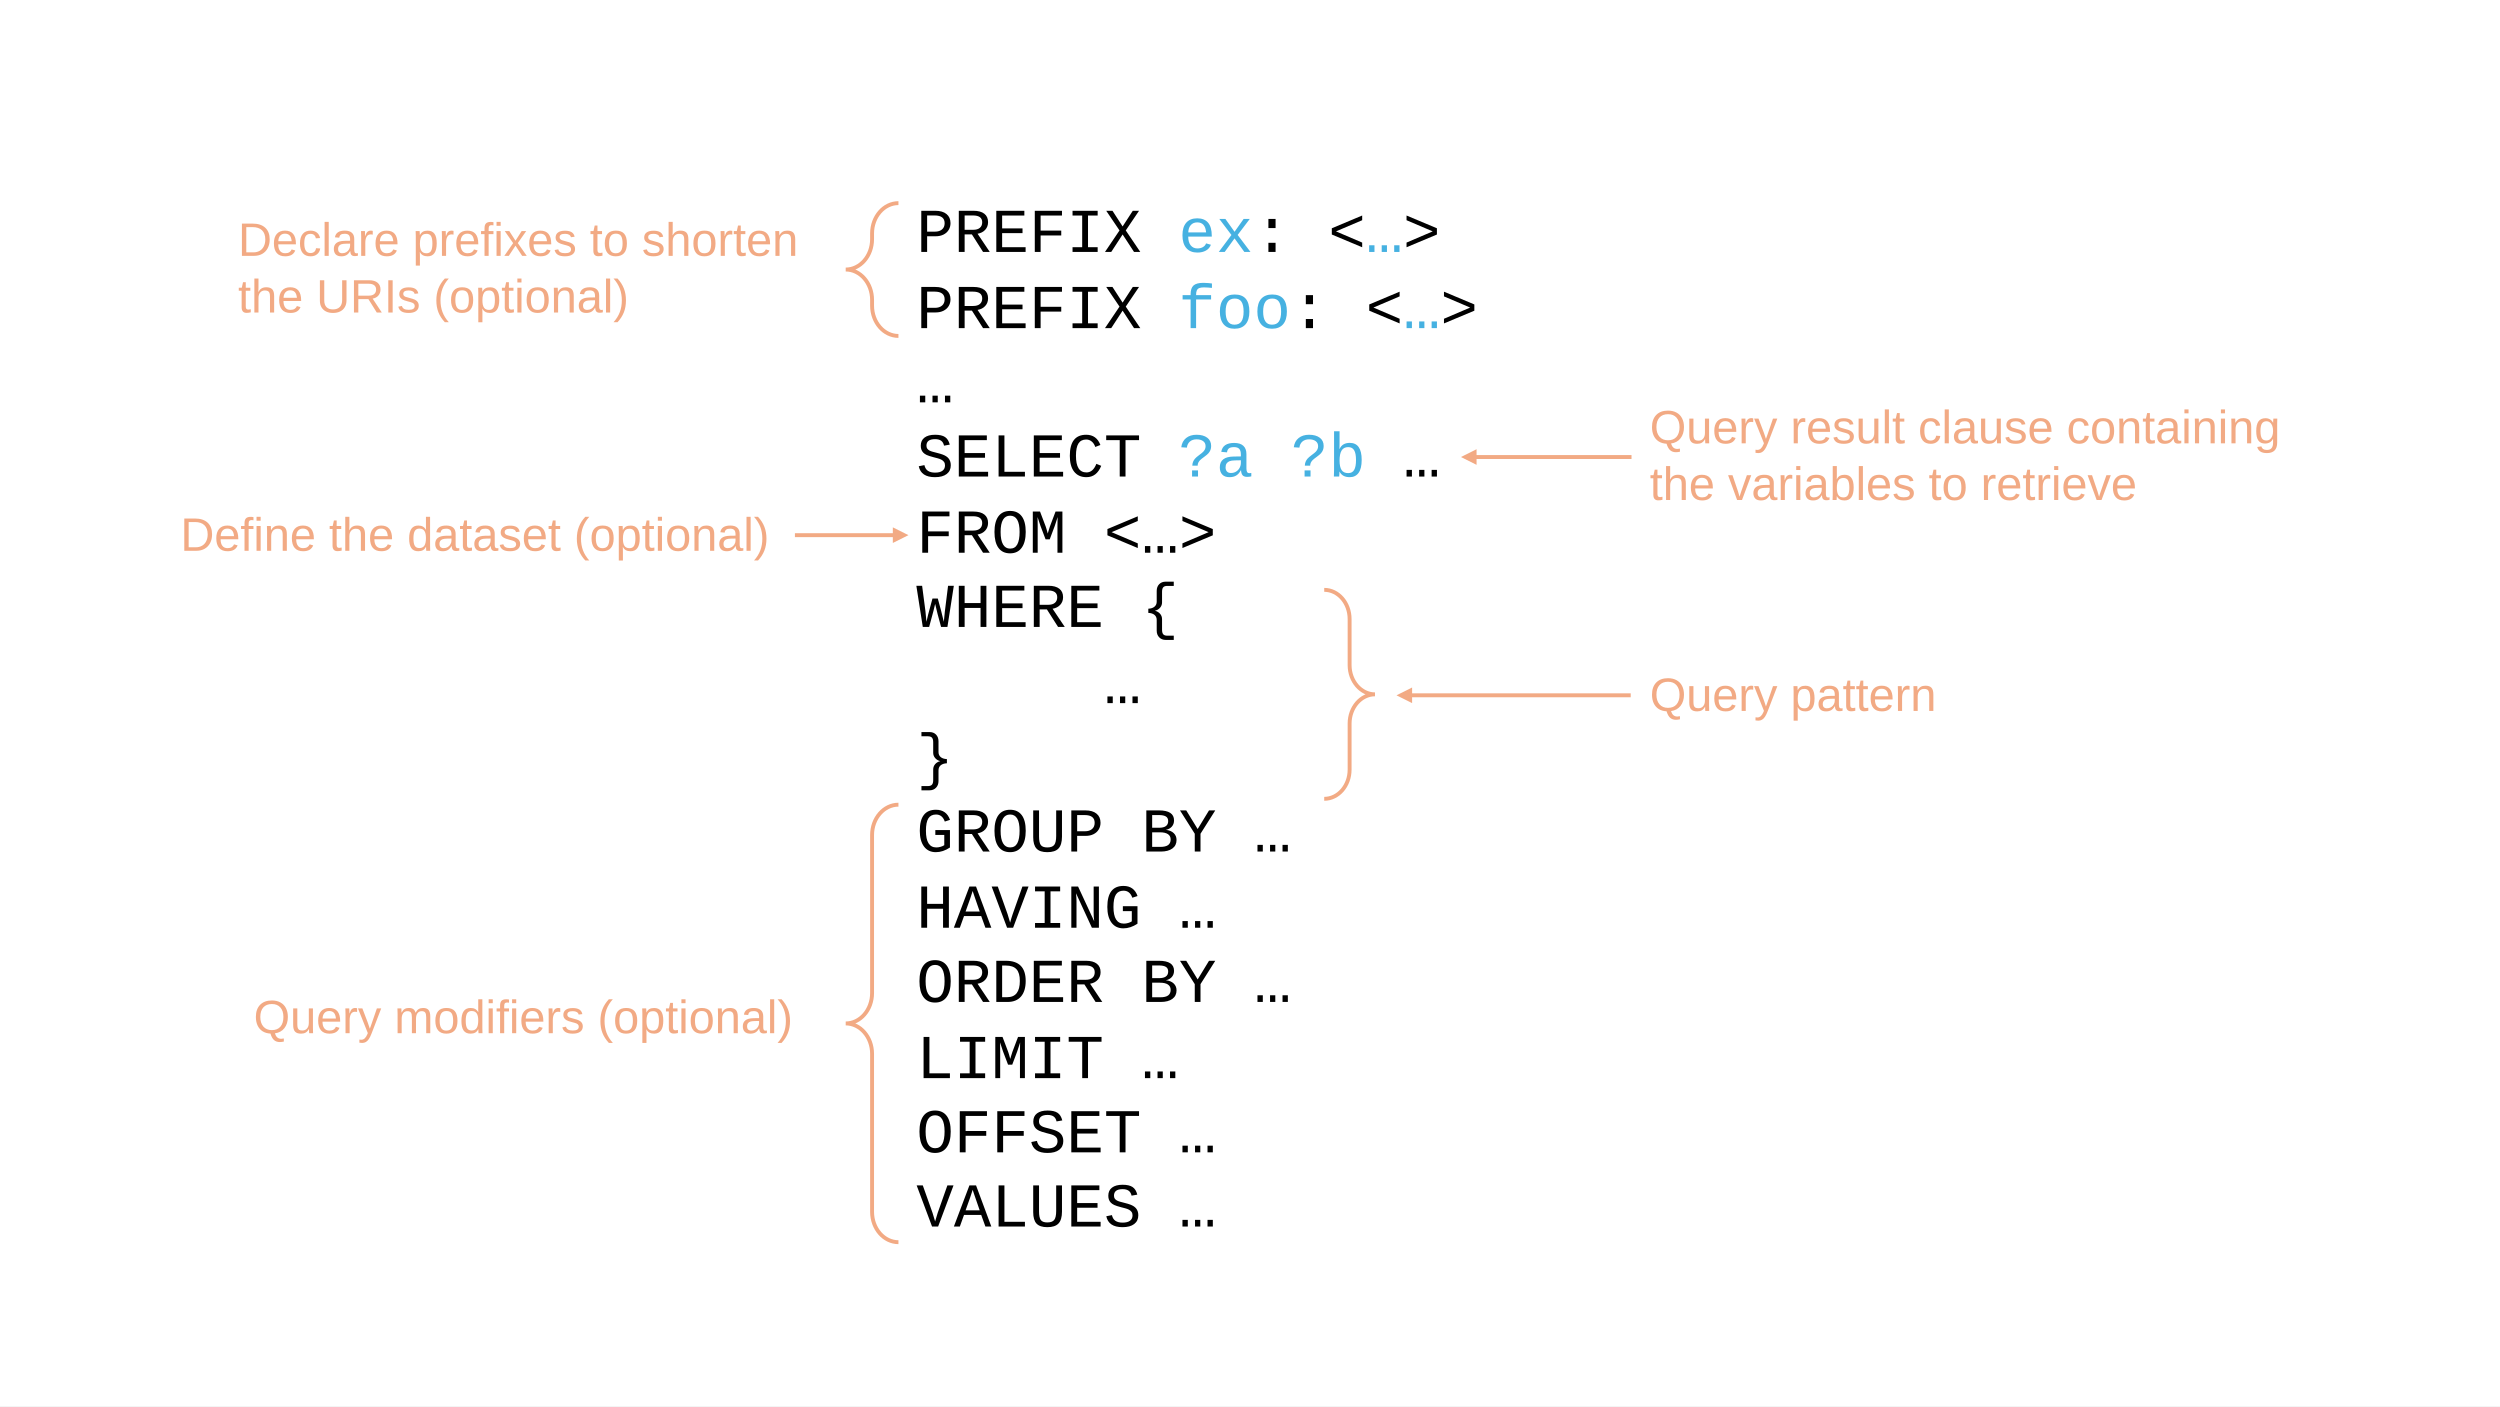
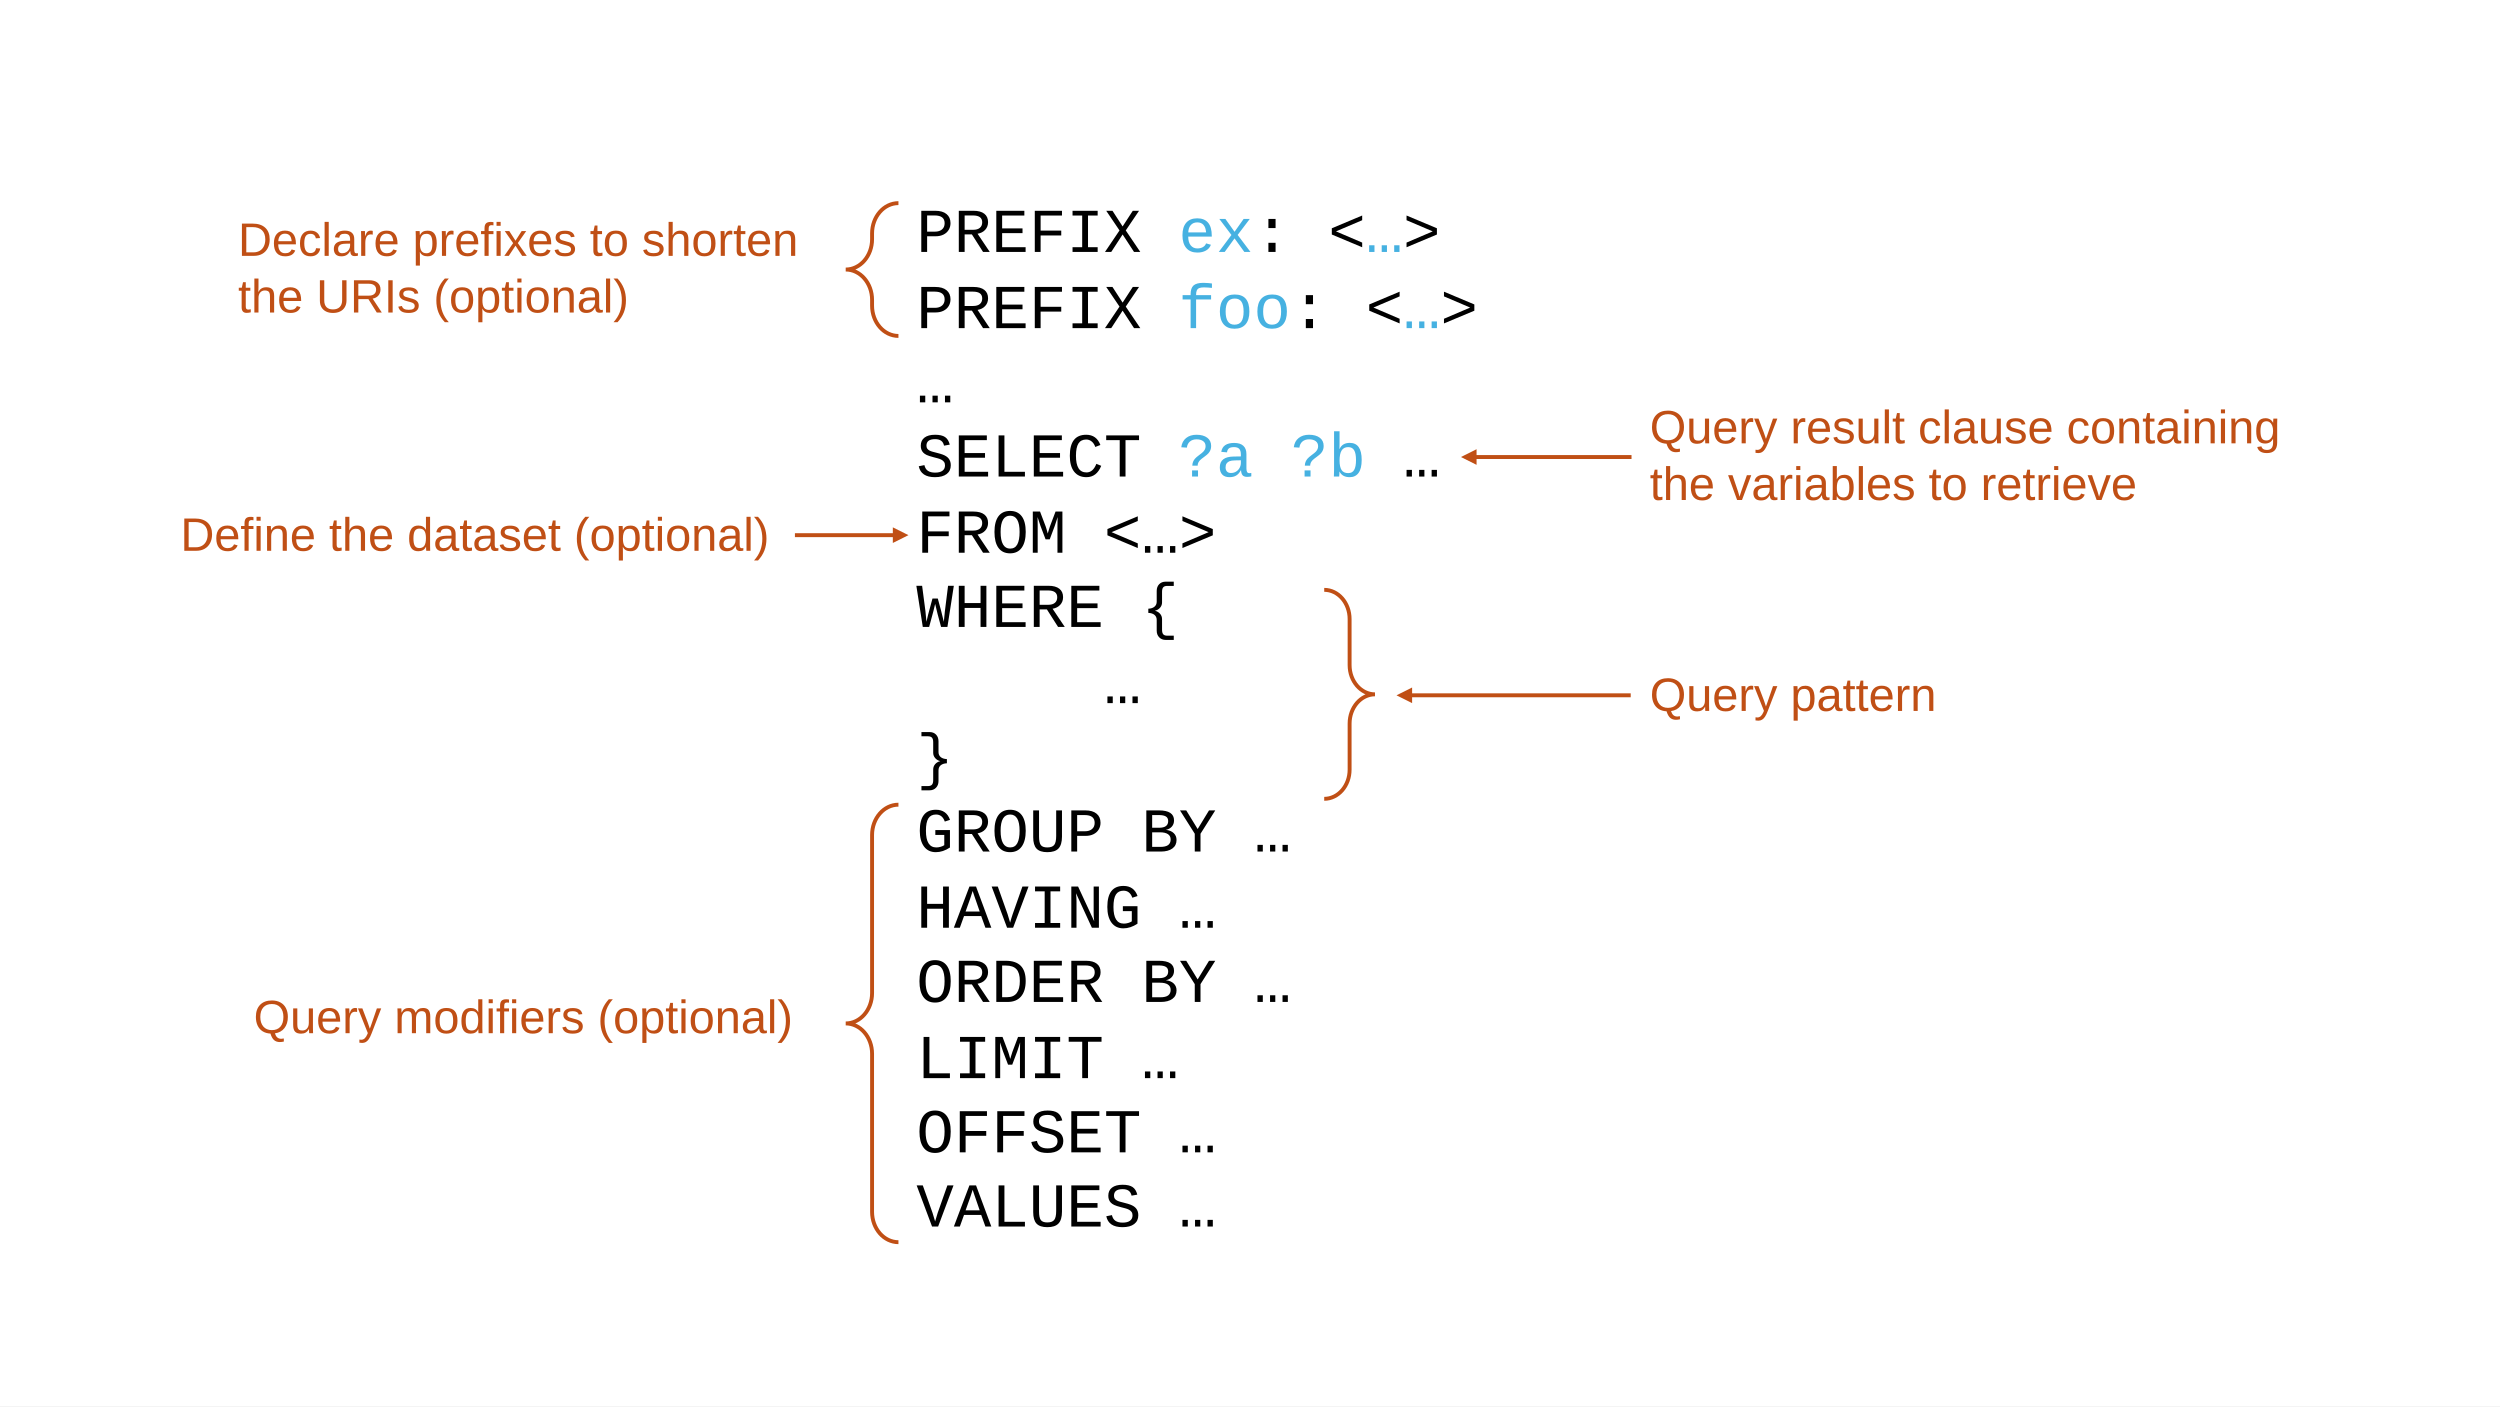
<svg xmlns="http://www.w3.org/2000/svg" width="1280" height="720" overflow="hidden">
  <g>
    <rect x="0" y="0" width="1280" height="720" fill="#FFFFFF" />
    <text font-family="Courier New,Courier New_MSFontService,sans-serif" font-weight="400" font-size="32" transform="translate(469.171 129)">PREFIX</text>
    <text fill="#46B1E1" font-family="Courier New,Courier New_MSFontService,sans-serif" font-weight="400" font-size="32" transform="translate(603.338 129)">ex</text>
    <text font-family="Courier New,Courier New_MSFontService,sans-serif" font-weight="400" font-size="32" transform="translate(641.671 129)">: &lt;</text>
    <text fill="#46B1E1" font-family="Courier New,Courier New_MSFontService,sans-serif" font-weight="400" font-size="32" transform="translate(699.171 129)">…</text>
    <text font-family="Courier New,Courier New_MSFontService,sans-serif" font-weight="400" font-size="32" transform="translate(718.338 129)">&gt;</text>
    <text font-family="Courier New,Courier New_MSFontService,sans-serif" font-weight="400" font-size="32" transform="translate(469.171 168)">PREFIX</text>
    <text fill="#46B1E1" font-family="Courier New,Courier New_MSFontService,sans-serif" font-weight="400" font-size="32" transform="translate(603.338 168)">foo</text>
    <text font-family="Courier New,Courier New_MSFontService,sans-serif" font-weight="400" font-size="32" transform="translate(660.838 168)">: &lt;</text>
    <text fill="#46B1E1" font-family="Courier New,Courier New_MSFontService,sans-serif" font-weight="400" font-size="32" transform="translate(718.338 168)">…</text>
    <text font-family="Courier New,Courier New_MSFontService,sans-serif" font-weight="400" font-size="32" transform="translate(737.504 168)">&gt;</text>
    <text font-family="Courier New,Courier New_MSFontService,sans-serif" font-weight="400" font-size="32" transform="translate(469.171 206)">…</text>
    <text font-family="Courier New,Courier New_MSFontService,sans-serif" font-weight="400" font-size="32" transform="translate(469.171 244)">SELECT</text>
    <text fill="#46B1E1" font-family="Courier New,Courier New_MSFontService,sans-serif" font-weight="400" font-size="32" transform="translate(603.338 244)">?a ?b</text>
    <text font-family="Courier New,Courier New_MSFontService,sans-serif" font-weight="400" font-size="32" transform="translate(718.338 244)">…</text>
    <text font-family="Courier New,Courier New_MSFontService,sans-serif" font-weight="400" font-size="32" transform="translate(469.171 283)">FROM &lt;…&gt;</text>
    <text font-family="Courier New,Courier New_MSFontService,sans-serif" font-weight="400" font-size="32" transform="translate(469.171 321)">WHERE {</text>
    <text font-family="Courier New,Courier New_MSFontService,sans-serif" font-weight="400" font-size="32" transform="translate(565.171 360)">…</text>
    <text font-family="Courier New,Courier New_MSFontService,sans-serif" font-weight="400" font-size="32" transform="translate(469.171 398)">}</text>
    <text font-family="Courier New,Courier New_MSFontService,sans-serif" font-weight="400" font-size="32" transform="translate(469.171 436)">GROUP BY …</text>
    <text font-family="Courier New,Courier New_MSFontService,sans-serif" font-weight="400" font-size="32" transform="translate(469.171 475)">HAVING …</text>
    <text font-family="Courier New,Courier New_MSFontService,sans-serif" font-weight="400" font-size="32" transform="translate(469.171 513)">ORDER BY …</text>
    <text font-family="Courier New,Courier New_MSFontService,sans-serif" font-weight="400" font-size="32" transform="translate(469.171 552)">LIMIT …</text>
    <text font-family="Courier New,Courier New_MSFontService,sans-serif" font-weight="400" font-size="32" transform="translate(469.171 590)">OFFSET …</text>
    <text font-family="Courier New,Courier New_MSFontService,sans-serif" font-weight="400" font-size="32" transform="translate(469.171 628)">VALUES …</text>
-     <text fill="#F2AA84" font-family="Arial,Arial_MSFontService,sans-serif" font-weight="400" font-size="24" transform="translate(121.894 131)">Declare prefixes to shorten</text>
-     <text fill="#F2AA84" font-family="Arial,Arial_MSFontService,sans-serif" font-weight="400" font-size="24" transform="translate(121.894 160)">the URIs (optional)</text>
-     <text fill="#F2AA84" font-family="Arial,Arial_MSFontService,sans-serif" font-weight="400" font-size="24" transform="translate(92.3895 282)">Define the dataset (optional)</text>
-     <text fill="#F2AA84" font-family="Arial,Arial_MSFontService,sans-serif" font-weight="400" font-size="24" transform="translate(844.683 227)">Query result clause containing</text>
-     <text fill="#F2AA84" font-family="Arial,Arial_MSFontService,sans-serif" font-weight="400" font-size="24" transform="translate(844.683 256)">the variables to retrieve</text>
-     <text fill="#F2AA84" font-family="Arial,Arial_MSFontService,sans-serif" font-weight="400" font-size="24" transform="translate(844.683 364)">Query pattern</text>
-     <text fill="#F2AA84" font-family="Arial,Arial_MSFontService,sans-serif" font-weight="400" font-size="24" transform="translate(129.869 529)">Query modifiers (optional)</text>
-     <path d="M460 172C452.544 172 446.5 165.048 446.5 156.472L446.5 153.528C446.5 144.952 440.456 138 433 138 440.456 138 446.5 131.048 446.5 122.472L446.5 119.528C446.5 110.952 452.544 104 460 104" stroke="#F2AA84" stroke-width="2" stroke-miterlimit="8" fill="none" fill-rule="evenodd" />
-     <path d="M460 636C452.544 636 446.5 629.048 446.5 620.472L446.5 539.528C446.5 530.952 440.456 524 433 524 440.456 524 446.5 517.048 446.5 508.472L446.5 427.528C446.5 418.952 452.544 412 460 412" stroke="#F2AA84" stroke-width="2" stroke-miterlimit="8" fill="none" fill-rule="evenodd" />
-     <path d="M407 273 458.462 273 458.462 275 407 275ZM457.128 270 465.128 274 457.128 278Z" fill="#F2AA84" />
-     <path d="M835.34 235 754.667 235 754.667 233 835.34 233ZM756 238 748 234 756 230Z" fill="#F2AA84" />
-     <path d="M26 107C18.82 107 13 100.305 13 92.047L13 68.453C13 60.195 7.18 53.5 2.55423e-15 53.5 7.18 53.5 13 46.805 13 38.547L13 14.953C13 6.695 18.82 0 26-1.70282e-15" stroke="#F2AA84" stroke-width="2" stroke-miterlimit="8" fill="none" fill-rule="evenodd" transform="matrix(-1 0 0 1 704 302)" />
-     <path d="M8.75425e-07-1 113.26-1 113.26 1-8.75425e-07 1ZM111.927-4 119.927 0 111.927 4Z" fill="#F2AA84" transform="matrix(-1 0 0 1 834.927 356)" />
+     <text fill="#C04F15" font-family="Arial,Arial_MSFontService,sans-serif" font-weight="400" font-size="24" transform="translate(121.894 131)">Declare prefixes to shorten</text>
+     <text fill="#C04F15" font-family="Arial,Arial_MSFontService,sans-serif" font-weight="400" font-size="24" transform="translate(121.894 160)">the URIs (optional)</text>
+     <text fill="#C04F15" font-family="Arial,Arial_MSFontService,sans-serif" font-weight="400" font-size="24" transform="translate(92.3895 282)">Define the dataset (optional)</text>
+     <text fill="#C04F15" font-family="Arial,Arial_MSFontService,sans-serif" font-weight="400" font-size="24" transform="translate(844.683 227)">Query result clause containing</text>
+     <text fill="#C04F15" font-family="Arial,Arial_MSFontService,sans-serif" font-weight="400" font-size="24" transform="translate(844.683 256)">the variables to retrieve</text>
+     <text fill="#C04F15" font-family="Arial,Arial_MSFontService,sans-serif" font-weight="400" font-size="24" transform="translate(844.683 364)">Query pattern</text>
+     <text fill="#C04F15" font-family="Arial,Arial_MSFontService,sans-serif" font-weight="400" font-size="24" transform="translate(129.869 529)">Query modifiers (optional)</text>
+     <path d="M460 172C452.544 172 446.5 165.048 446.5 156.472L446.5 153.528C446.5 144.952 440.456 138 433 138 440.456 138 446.5 131.048 446.5 122.472L446.5 119.528C446.5 110.952 452.544 104 460 104" stroke="#C04F15" stroke-width="2" stroke-miterlimit="8" fill="none" fill-rule="evenodd" />
+     <path d="M460 636C452.544 636 446.5 629.048 446.5 620.472L446.5 539.528C446.5 530.952 440.456 524 433 524 440.456 524 446.5 517.048 446.5 508.472L446.5 427.528C446.5 418.952 452.544 412 460 412" stroke="#C04F15" stroke-width="2" stroke-miterlimit="8" fill="none" fill-rule="evenodd" />
+     <path d="M407 273 458.462 273 458.462 275 407 275ZM457.128 270 465.128 274 457.128 278Z" fill="#C04F15" />
+     <path d="M835.34 235 754.667 235 754.667 233 835.34 233ZM756 238 748 234 756 230Z" fill="#C04F15" />
+     <path d="M26 107C18.82 107 13 100.305 13 92.047L13 68.453C13 60.195 7.18 53.5 2.55423e-15 53.5 7.18 53.5 13 46.805 13 38.547L13 14.953C13 6.695 18.82 0 26-1.70282e-15" stroke="#C04F15" stroke-width="2" stroke-miterlimit="8" fill="none" fill-rule="evenodd" transform="matrix(-1 0 0 1 704 302)" />
+     <path d="M8.75425e-07-1 113.26-1 113.26 1-8.75425e-07 1ZM111.927-4 119.927 0 111.927 4Z" fill="#C04F15" transform="matrix(-1 0 0 1 834.927 356)" />
  </g>
</svg>
